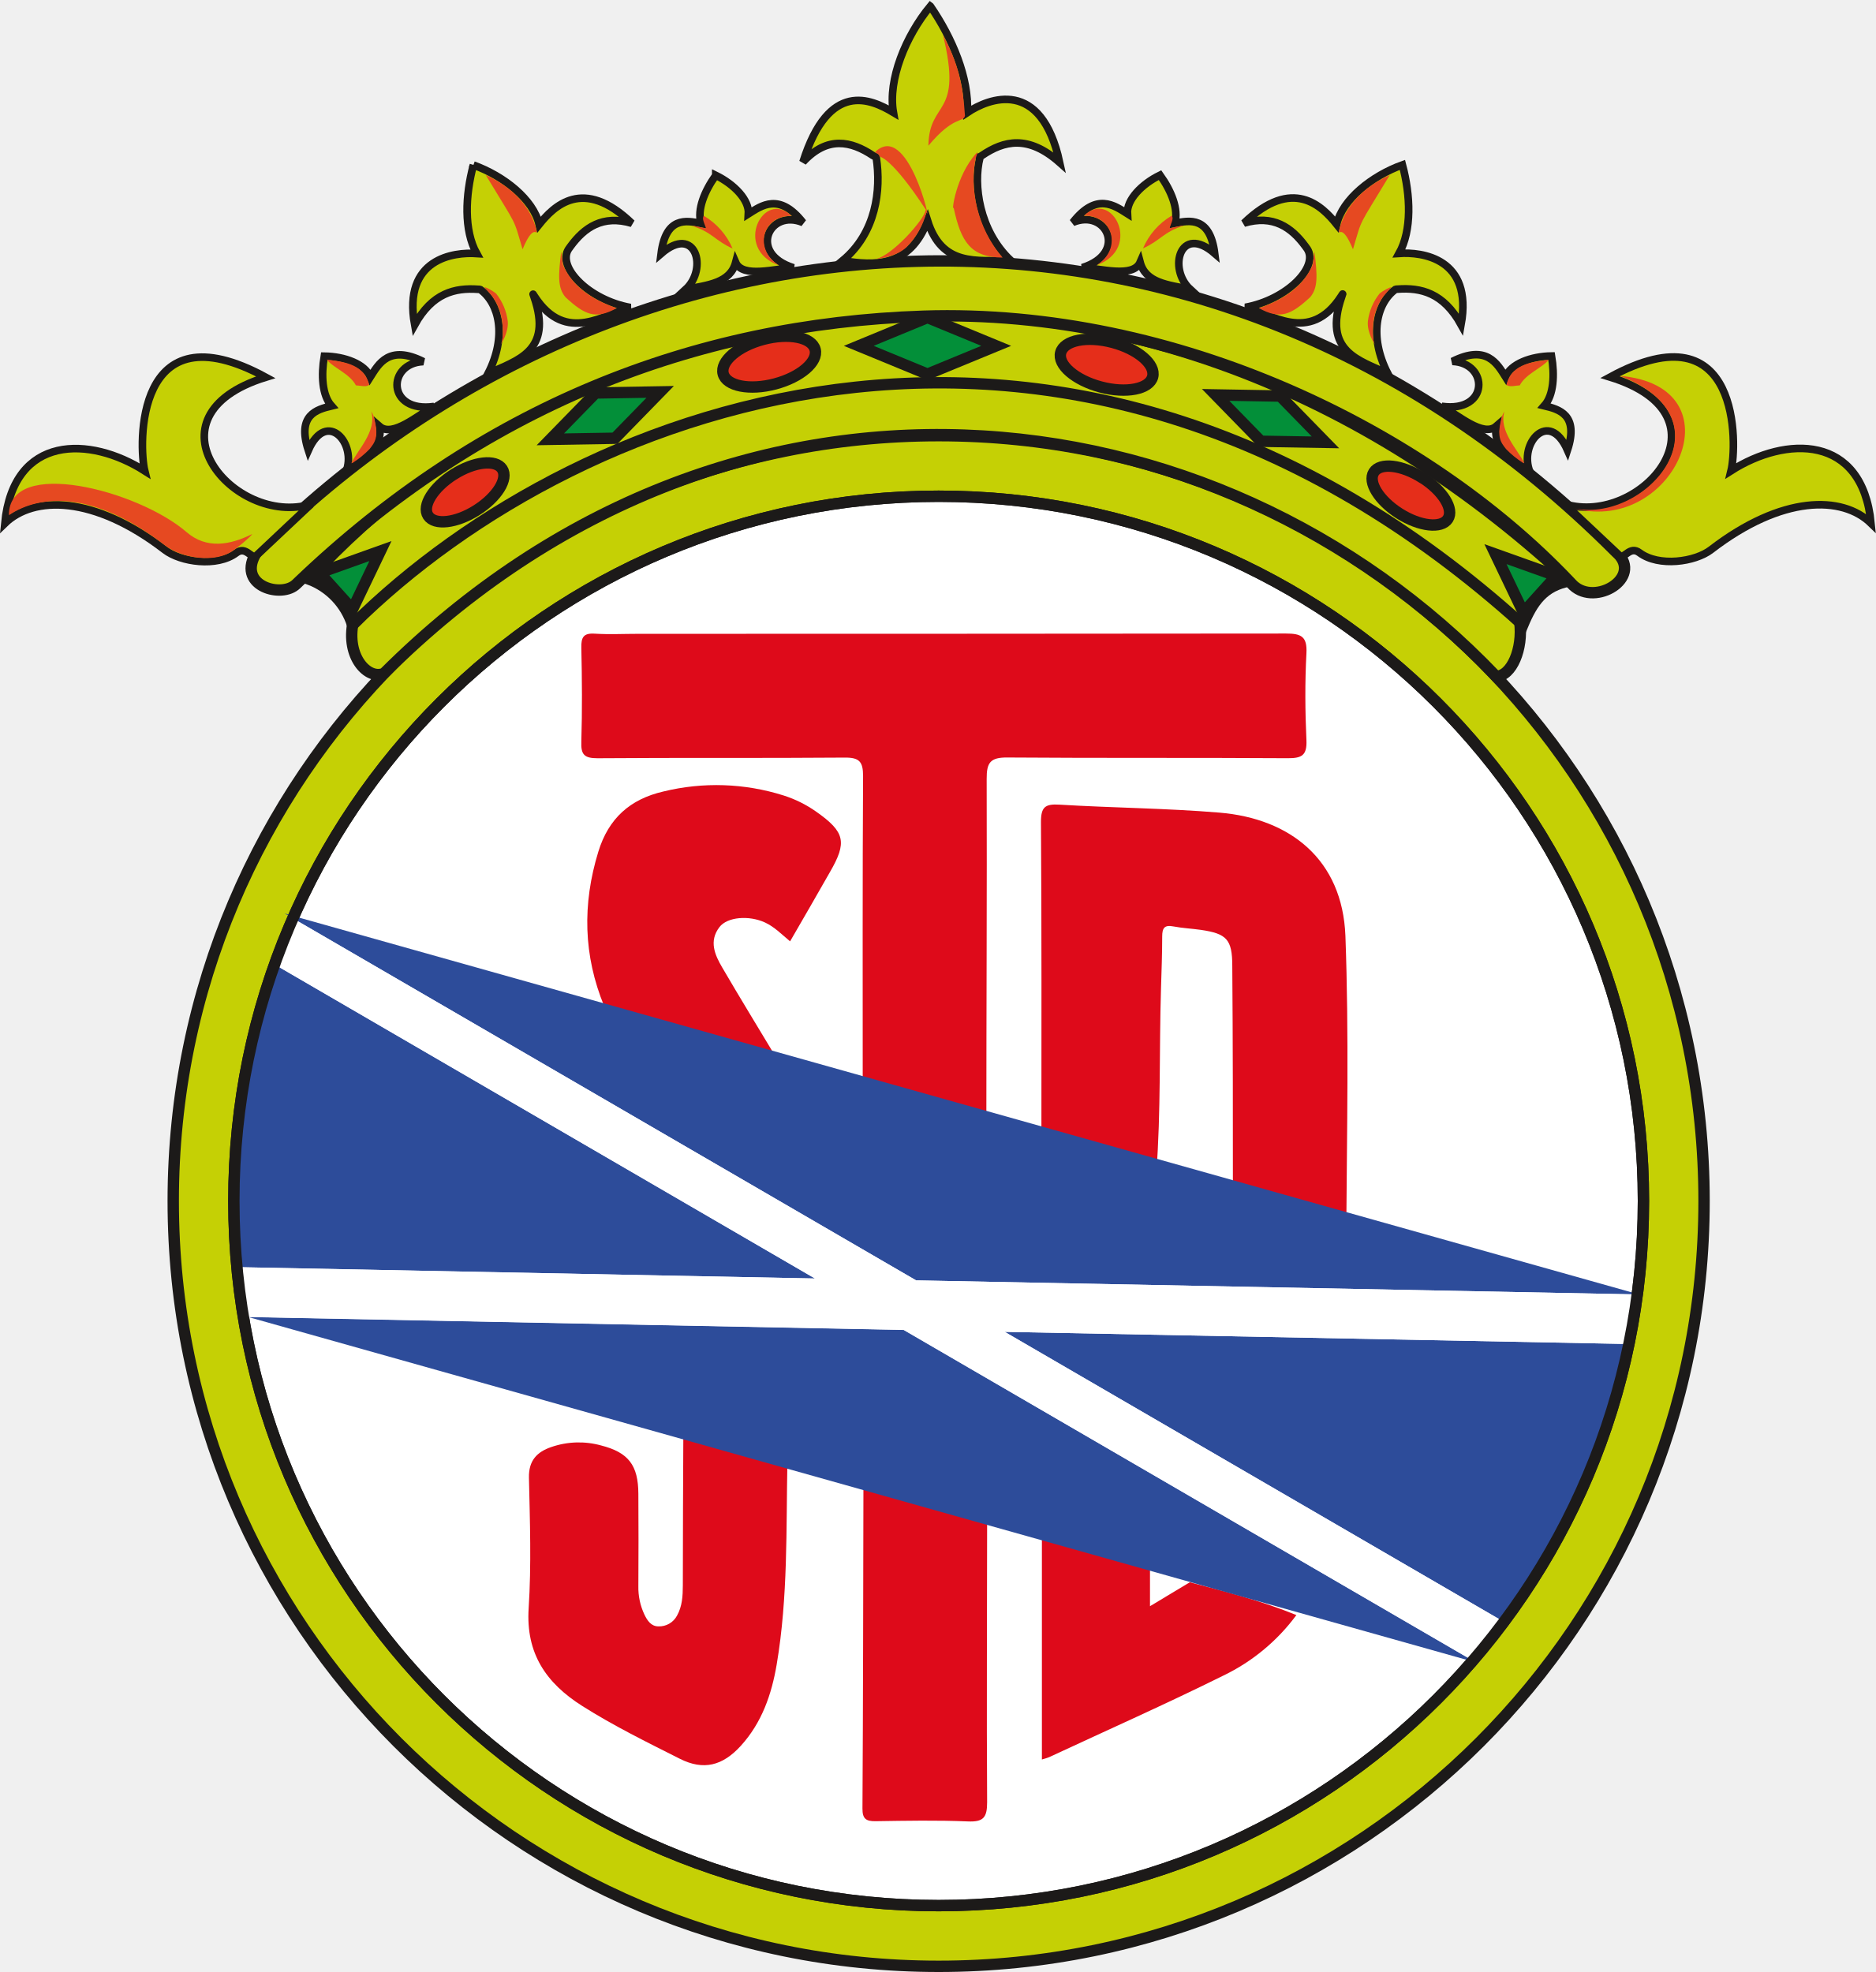
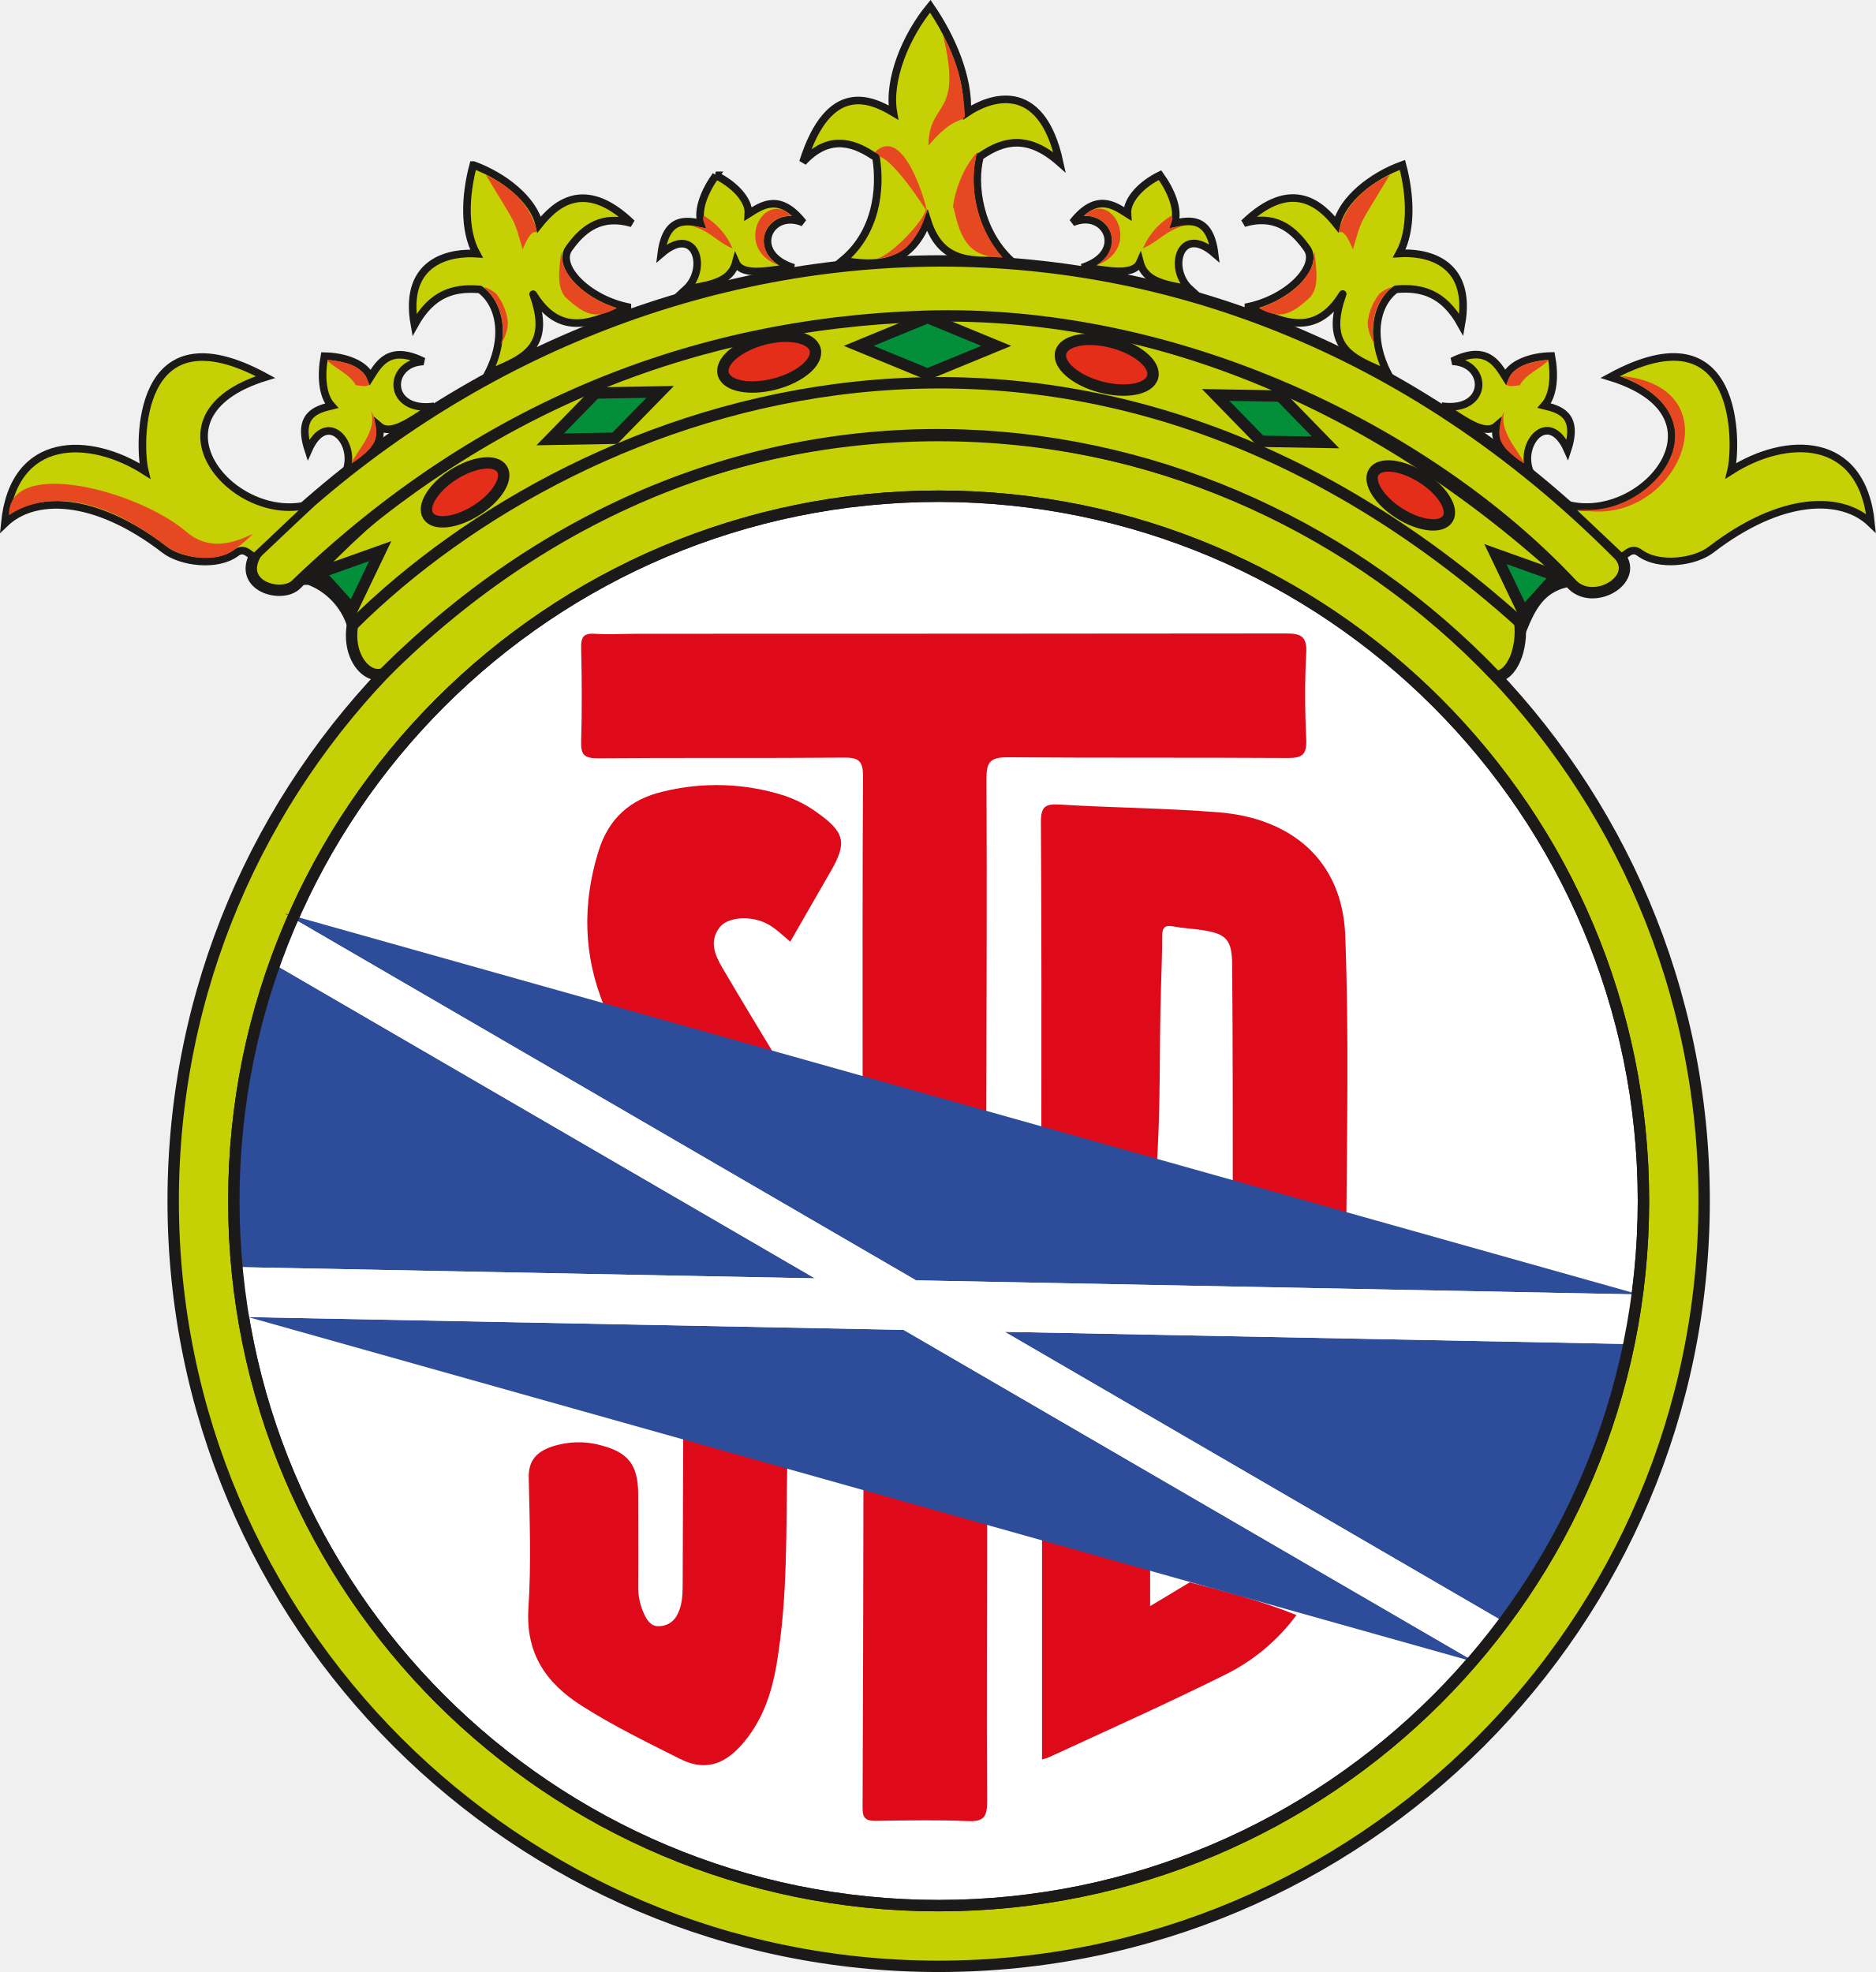
- <svg xmlns="http://www.w3.org/2000/svg" id="Capa_1" data-name="Capa 1" viewBox="0 0 580.82 610.68">
+ <svg xmlns="http://www.w3.org/2000/svg" id="Capa_1" data-name="Capa 1" viewBox="0 0 479.39 504.04">
  <defs>
-     <style>.cls-1,.cls-7{fill:#c5d005;}.cls-1,.cls-10,.cls-2,.cls-6,.cls-7,.cls-9{stroke:#1c1a19;}.cls-1,.cls-10,.cls-2,.cls-6,.cls-9{stroke-width:3.52px;}.cls-1,.cls-10,.cls-2,.cls-6,.cls-7,.cls-8,.cls-9{fill-rule:evenodd;}.cls-2,.cls-5{fill:#fff;}.cls-3{fill:#de0a1a;}.cls-4{fill:#2d4c9a;}.cls-6{fill:none;}.cls-7{stroke-width:2.35px;}.cls-8{fill:#e64921;}.cls-9{fill:#038f39;}.cls-10{fill:#e52e1a;}</style>
+     <style>.cls-1,.cls-7{fill:#c5d005;}.cls-1,.cls-10,.cls-2,.cls-6,.cls-7,.cls-9{stroke:#1c1a19;}.cls-1,.cls-10,.cls-2,.cls-6,.cls-9{stroke-width:2.91px;}.cls-1,.cls-10,.cls-2,.cls-6,.cls-7,.cls-8,.cls-9{fill-rule:evenodd;}.cls-2,.cls-5{fill:#fff;}.cls-3{fill:#de0a1a;}.cls-4{fill:#2d4c9a;}.cls-6{fill:none;}.cls-7{stroke-width:1.94px;}.cls-8{fill:#e64921;}.cls-9{fill:#038f39;}.cls-10{fill:#e52e1a;}</style>
  </defs>
-   <path id="path2" class="cls-1" d="M298.23,250c130.9,0,237,106.12,237,237s-106.12,237-237,237-237-106.12-237-237,106.12-237,237-237Z" transform="translate(-7.59 -115.08)" />
-   <path id="path4" class="cls-2" d="M298.23,268.75c120.53,0,218.23,97.7,218.23,218.23h0c0,120.52-97.7,218.23-218.23,218.23S80,607.5,80,487,177.7,268.75,298.23,268.75Z" transform="translate(-7.59 -115.08)" />
-   <path class="cls-3" d="M313,462.53c-12.9-3.42-25.7-7.19-38.28-11.68,0-31.81-.08-63.63.11-95.45,0-4.46-1.16-5.75-5.67-5.71-25.52.21-51,0-76.57.2-4.09,0-5.16-1.14-5-5.13.29-9.7.22-19.42,0-29.12-.06-3.19.66-4.55,4.12-4.33,4.48.28,9,.05,13.48.05q100.29,0,200.59-.09c4.7,0,6.6.9,6.33,6.1-.48,9-.41,18,0,26.95.2,4.66-1.43,5.58-5.76,5.56-28.94-.19-57.88,0-86.81-.22-5.32-.05-6.47,1.56-6.44,6.64C313.21,391.71,313,427.12,313,462.53Z" transform="translate(-7.59 -115.08)" />
-   <path class="cls-3" d="M424.45,496c-12.07-2.17-23.49-6.54-35.11-10.23,0-23.85,0-47.71-.19-71.56,0-8.26-1.76-10-9.72-11.17-2.84-.41-5.72-.53-8.53-1.07s-3.44.56-3.45,3.09c0,5.37-.21,10.75-.37,16.13-.59,19,0,38-1.45,57-12.19-2.35-23.85-6.5-35.58-10.4,0-32.72.09-65.44-.14-98.16,0-4.68,1.31-5.63,5.73-5.37,16.51,1,33.07,1.1,49.54,2.47,21.91,1.83,38.07,14.53,39,38.17C425.3,435.24,424.64,465.63,424.45,496Z" transform="translate(-7.59 -115.08)" />
-   <path class="cls-3" d="M219.18,558.05a277.66,277.66,0,0,1,32.22,9.56c-.41,21,.21,42-3.31,62.87-1.57,9.3-4.6,18.08-11.13,25.25-5.61,6.16-11.52,7.7-18.86,4-10.24-5.16-20.55-10.22-30.27-16.38-11.1-7.05-17.46-16.2-16.55-30.24.87-13.42.39-26.94.09-40.41-.12-5.33,2.5-8,6.92-9.51a26,26,0,0,1,15.38-.5c8.52,2.17,11.54,6.12,11.58,15,.05,9.52.07,19,0,28.56a19.66,19.66,0,0,0,1.89,8.86c.89,1.83,2.05,3.6,4.29,3.62a6.27,6.27,0,0,0,5.78-3.31c1.64-2.92,1.8-6.13,1.81-9.4Q219.05,582,219.18,558.05Z" transform="translate(-7.59 -115.08)" />
-   <path class="cls-3" d="M247.84,442.45C234.69,440,222.26,435,209.42,431.4c-5-1.38-9.83-3.13-14.74-4.71-6.48-15.72-6.81-31.62-1.83-47.85,3.16-10.3,9.8-16.27,20.17-18.66a68.94,68.94,0,0,1,37.2,1.24,36.71,36.71,0,0,1,10.07,5c9,6.32,9.64,9.47,4.25,18.77-4,7-8,14-12.31,21.4-2.69-2.23-4.9-4.53-7.8-5.85-4.91-2.25-11.64-1.76-14.08,1.45-3.31,4.33-1.43,8.59.89,12.54C236.68,424.05,242.3,433.23,247.84,442.45Z" transform="translate(-7.59 -115.08)" />
-   <path class="cls-3" d="M274.94,575c9,1.25,17.36,5,26.11,7.2,4.12,1,8.13,2.49,12.19,3.76,0,29.08-.19,58.16,0,87.24,0,4.77-1.18,6.14-6,5.93-9.5-.4-19-.21-28.54-.07-2.95.05-4.08-.75-4.06-3.9C274.84,641.73,274.87,608.34,274.94,575Z" transform="translate(-7.59 -115.08)" />
-   <path class="cls-3" d="M376,605.07c11.17,2.89,22.32,5.79,33,10.16a61,61,0,0,1-22.54,18.7c-17.8,8.83-36,16.91-54,25.29a22.63,22.63,0,0,1-2.26.73V592c10.08.92,19.28,5.07,28.88,7.74,1.55.44,3.06,1,4.59,1.51v11.23Z" transform="translate(-7.59 -115.08)" />
-   <path class="cls-4" d="M98.81,398.82l-3.1-.87,2.78,1.61Z" transform="translate(-7.59 -115.08)" />
-   <path class="cls-4" d="M515.16,516l-.34-.1s0,.06,0,.09Z" transform="translate(-7.59 -115.08)" />
-   <path class="cls-4" d="M463.65,629.63l1,.27-.79-.46A1.46,1.46,0,0,0,463.65,629.63Z" transform="translate(-7.59 -115.08)" />
-   <path class="cls-4" d="M291.25,511.58l223.55,4.36s0-.06,0-.09l-416-117-.32.74Z" transform="translate(-7.59 -115.08)" />
-   <path class="cls-4" d="M92.82,413.86A217.79,217.79,0,0,0,80.26,487q0,10.36,1,20.5L259.93,511Z" transform="translate(-7.59 -115.08)" />
-   <path class="cls-4" d="M287.36,526.9l-203-4L463.65,629.63a1.46,1.46,0,0,1,.16-.19Z" transform="translate(-7.59 -115.08)" />
-   <path class="cls-4" d="M473.44,617.45a217.1,217.1,0,0,0,38.77-86.16l-193.53-3.77Z" transform="translate(-7.59 -115.08)" />
-   <path class="cls-5" d="M291.25,511.58l-192.76-112q-3.08,7-5.67,14.3L259.93,511Z" transform="translate(-7.59 -115.08)" />
-   <path class="cls-5" d="M287.36,526.9,463.81,629.44q5-5.84,9.63-12L318.68,527.52Z" transform="translate(-7.59 -115.08)" />
-   <path class="cls-5" d="M83.16,522.59l.06.33,1.19,0Z" transform="translate(-7.59 -115.08)" />
-   <path class="cls-5" d="M81.22,507.48q.72,7.63,1.94,15.11l1.25.35,203,4L259.93,511Z" transform="translate(-7.59 -115.08)" />
-   <path class="cls-5" d="M291.25,511.58l27.43,15.94,193.53,3.77q1.57-7.57,2.59-15.35Z" transform="translate(-7.59 -115.08)" />
-   <polygon class="cls-5" points="283.66 396.5 252.34 395.89 279.77 411.83 311.09 412.44 283.66 396.5" />
-   <path id="path4-2" data-name="path4" class="cls-6" d="M298.23,268.75c120.53,0,218.23,97.7,218.23,218.23h0c0,120.52-97.7,218.23-218.23,218.23S80,607.5,80,487,177.7,268.75,298.23,268.75Z" transform="translate(-7.59 -115.08)" />
-   <path id="path6" class="cls-1" d="M478.17,307.72c-1-1-.52-.5-1.54-1.47l-.75-.71c-103.08-97.22-253.17-97.12-357.49.72l-1.17,1.1-.26.25c-2.32,10.83,4.56,18.13,9.53,16,107.07-106.77,257.23-90.3,344.36.93C475.67,324.42,479.21,316.06,478.17,307.72Z" transform="translate(-7.59 -115.08)" />
-   <path id="path8" class="cls-1" d="M103.31,294.42c81.58-89.76,251.28-128.54,390.36.53-8.25,1.5-11.61,6.58-14.57,13.65-139.08-125.55-291-70.72-362.33,0a22.37,22.37,0,0,0-13.46-14.18Z" transform="translate(-7.59 -115.08)" />
-   <path id="path10" class="cls-1" d="M87.11,286.06a4.57,4.57,0,0,1,.66-.66c111.08-110.89,292-127.77,420.22.64a15.06,15.06,0,0,1,1.13,1.13c6.22,7.6-8.51,16-15,8.58-.26-.3-.55-.58-.82-.86C449.13,248.5,371.85,210.44,293.5,213c-71.22,2.35-137,28.31-193.54,82.36-.32.3-.62.64-1,.93-4.89,4-18.33-.12-11.88-10.26Z" transform="translate(-7.59 -115.08)" />
-   <path id="path12" class="cls-7" d="M543.59,260.86c16.91-10.8,40.64-11.42,43.34,16.27-8.9-8.64-27.53-8.77-49.55,8.19-4.92,3.79-16.15,5.4-22.13.93-3-2.28-4.66,2-6.13.92l-17-16c23.74,7.14,53-27.26,14-39.32C546.87,209.66,545.44,253.39,543.59,260.86Z" transform="translate(-7.59 -115.08)" />
-   <path id="path14" class="cls-8" d="M495.36,272.59c22.42,4.23,49-27.56,13.81-41.12C546.53,234.69,526.09,280.5,495.36,272.59Z" transform="translate(-7.59 -115.08)" />
-   <path id="path16" class="cls-7" d="M52.41,260.91C35.5,250.12,11.77,249.49,9.07,277.18c8.9-8.63,27.53-8.77,49.55,8.19,4.92,3.79,16.15,5.4,22.13.93,3-2.28,4.66,2,6.13.92l17-16c-23.74,7.14-53-27.25-14-39.32C49.13,209.71,50.56,253.44,52.41,260.91Z" transform="translate(-7.59 -115.08)" />
-   <path id="path18" class="cls-8" d="M10.35,274.62C20.14,268.1,36.69,267,58.71,284c4.92,3.79,15.41,5.84,21.38,1.37.82-.61,1.61-1.23,2.36-1.85,1.9-1.57,3.59-3.21,3.11-3-6.72,3.32-14,4.72-20.24-.69C50.25,266.86,10.22,256.53,10.35,274.62Z" transform="translate(-7.59 -115.08)" />
-   <path id="path20" class="cls-7" d="M295.65,117c-7.63,9.21-13.19,22.81-11.43,32.9-6.89-4.12-19.94-10.14-28,15.36,7.56-8.18,14.91-6.52,21.69-2,.32.22.9.28,1,.67,1.56,10-.06,23.28-10.44,31.88,9.85,1.56,20.79,2.19,26.32-12.39,4.47,14.16,14.92,12.32,25.76,12.32-9.83-9.25-11.64-23.54-9.56-31.74.25-1-1.18.47.65-.77,6.77-4.58,14.27-6.49,24.07,2.19-5.72-26.38-22-19.91-28.6-15.49.59-10.67-4.68-23.11-11.42-32.9Z" transform="translate(-7.59 -115.08)" />
-   <path id="path22" class="cls-8" d="M302.87,179.36c2.26,10.7,5.34,15.4,15.17,15.49-8.15-9.43-10.2-21.78-8.39-30.51.21-1,1.06-2.7.28-1.84-6.49,7.12-7.78,18.75-7.06,16.86Z" transform="translate(-7.59 -115.08)" />
-   <path id="path24" class="cls-8" d="M278.6,162.15c-.28.27,1.44.5,1.28,1.42,0,0,3.61,0,14.37,16.42,0,0,0,.1,0,.15a.1.1,0,0,0-.06.08c-.49,2.94-10.34,14-15.38,15.06,0,0,6-.41,9.49-3.66a24,24,0,0,0,6.17-10.86c1.78,4.88-5.79-28.36-15.91-18.61Z" transform="translate(-7.59 -115.08)" />
-   <path id="path26" class="cls-8" d="M299.56,125.89c6.32,25.66-4.3,19.92-4.5,34.31,7.81-9.4,10.82-7.08,11.32-9.27C305.72,141.11,304.28,134.76,299.56,125.89Z" transform="translate(-7.59 -115.08)" />
-   <path id="path28" class="cls-7" d="M441.83,166.14c-9.45,3.4-18.58,10.68-20.36,18.4-4.5-5.59-13.6-14.94-28.71-.36,9.06-2.71,14.74,1.34,19,7.15.21.28.42.55.61.84,3.62,5.58-6.32,15.74-19.19,18.08,7.59,1.73,19.88,11.71,29.68-3.41.72-1.12.52-.87.16.18-5.84,16.91,5.28,19.55,14.29,23.75-6-11.66-3.44-21.86,2.36-26.07a1.36,1.36,0,0,1,.65-.08c7.22-.52,14.19,1.11,19.68,11,3.72-20.63-12.17-22.55-19.2-22.07C444.79,186.37,444.36,175.62,441.83,166.14Z" transform="translate(-7.59 -115.08)" />
-   <path id="path30" class="cls-7" d="M154.17,166.19c9.45,3.4,18.58,10.68,20.36,18.4,4.5-5.59,13.6-14.93,28.71-.36-9.06-2.71-14.74,1.34-19,7.15-.21.28-.42.56-.61.85C180,197.8,189.93,208,202.8,210.31c-7.59,1.72-19.88,11.7-29.68-3.42-.72-1.11-.52-.87-.16.18,5.84,16.91-5.28,19.55-14.29,23.75,6-11.66,3.44-21.85-2.36-26.07a1.36,1.36,0,0,0-.65-.08c-7.22-.52-14.19,1.11-19.68,11-3.72-20.63,12.17-22.56,19.2-22.08-4-7.2-3.54-18-1-27.43Z" transform="translate(-7.59 -115.08)" />
-   <path id="path32" class="cls-7" d="M366.78,169.31c-5.67,2.78-10.38,7.61-10.1,11.95-4.07-2.57-9.59-6.66-16.91,2.7,10.39-4.43,17.17,9.54,2.93,14,5.5.18,15.76,3.32,17.92-1.66,1.68,6.36,8.54,7,15.49,8.36-7-6.42-3.1-20.35,7.6-11.1-1.46-11.5-7.76-10.28-12.37-9.33C372.62,179.94,370.28,174.18,366.78,169.31Z" transform="translate(-7.59 -115.08)" />
-   <path id="path34" class="cls-8" d="M343.25,181.87c9.11-.12,11.82,10.36,3.92,15.33C361.5,192,351.87,173.43,343.25,181.87Z" transform="translate(-7.59 -115.08)" />
-   <path id="path36" class="cls-8" d="M361.5,192c5.43-2.44,6.32-5.06,12.49-7,0,0,0-.08,0-.08-3.37.56-3.7.75-4.25.83.16-.86,1.24-2.66.83-3.6-.07-.15-.07-.34-.16-.29A21.54,21.54,0,0,0,361.5,192Z" transform="translate(-7.59 -115.08)" />
-   <path id="path38" class="cls-7" d="M229.22,169.37c5.67,2.77,10.38,7.6,10.1,11.95,4.07-2.58,9.59-6.67,16.91,2.69-10.39-4.43-17.17,9.55-2.93,14-5.5.18-15.76,3.32-17.92-1.66-1.68,6.36-8.54,7-15.49,8.36,7-6.42,3.1-20.34-7.6-11.09,1.46-11.51,7.76-10.29,12.37-9.34-1.28-4.28,1.06-10,4.56-14.9Z" transform="translate(-7.59 -115.08)" />
-   <path id="path40" class="cls-7" d="M488,225.32c-6.3.08-12.63,2.43-14.24,6.48-2.58-4.07-5.82-10.13-16.44-4.8,11.3.44,11.44,16-3.33,13.9,4.9,2.52,12.83,9.74,16.91,6.17-1.2,6.47,4.74,9.94,10.43,14.18-3.62-8.81,5.9-19.72,11.61-6.78,3.6-11-2.62-12.62-7.19-13.73C488.7,237.42,489,231.22,488,225.32Z" transform="translate(-7.59 -115.08)" />
-   <path id="path42" class="cls-7" d="M108,225.37c6.3.08,12.63,2.43,14.24,6.48,2.58-4.07,5.82-10.13,16.43-4.79-11.29.44-11.43,16,3.34,13.89-4.9,2.52-12.83,9.75-16.91,6.17,1.2,6.47-4.74,9.94-10.43,14.18,3.62-8.81-5.9-19.71-11.61-6.78-3.6-11,2.62-12.62,7.19-13.73C107.3,237.47,107,231.27,108,225.37Z" transform="translate(-7.59 -115.08)" />
-   <path id="path44" class="cls-9" d="M294.77,213.41l21.28,8.77-21.28,8.76-21.27-8.76Z" transform="translate(-7.59 -115.08)" />
-   <path id="path46" class="cls-9" d="M404,237.73l14,14.34-20-.34-14-14.35Z" transform="translate(-7.59 -115.08)" />
-   <path id="path48" class="cls-9" d="M192,236.78l-14,14.35,20-.34,14-14.35Z" transform="translate(-7.59 -115.08)" />
-   <path id="path50" class="cls-9" d="M489.5,293.41l-10.22,11.33-8.64-18.06Z" transform="translate(-7.59 -115.08)" />
-   <path id="path52" class="cls-9" d="M106.52,292.47l10.21,11.33,8.65-18.07Z" transform="translate(-7.59 -115.08)" />
-   <path id="path54" class="cls-10" d="M352.09,221.11c-7.86-2.08-15-.68-16.06,3.13s4.54,8.6,12.4,10.68,15.05.68,16.06-3.14-4.54-8.59-12.4-10.67Z" transform="translate(-7.59 -115.08)" />
-   <path id="path56" class="cls-10" d="M243.92,220.17c7.86-2.09,15.05-.68,16.06,3.13s-4.54,8.59-12.4,10.67-15.05.68-16.06-3.13,4.54-8.59,12.4-10.67Z" transform="translate(-7.59 -115.08)" />
-   <path id="path58" class="cls-10" d="M447.93,263c-6.32-4-13-4.76-14.95-1.69s1.61,8.79,7.92,12.79,13,4.75,15,1.69-1.6-8.79-7.92-12.79Z" transform="translate(-7.59 -115.08)" />
-   <path id="path60" class="cls-10" d="M148.08,262c6.32-4,13-4.76,15-1.7s-1.61,8.79-7.93,12.79-13,4.76-15,1.7,1.61-8.79,7.92-12.79Z" transform="translate(-7.59 -115.08)" />
-   <path id="path62" class="cls-8" d="M473.41,242.48a8.19,8.19,0,0,0-.76,1.55c-1.76,6.38-.39,8,1.3,10.15a28.8,28.8,0,0,0,5.12,4.17c.2.1.53.23.49.15-1.76-3.87-8-9.9-6.15-16Z" transform="translate(-7.59 -115.08)" />
-   <path id="path64" class="cls-8" d="M122.54,242.48a7.63,7.63,0,0,1,.76,1.55c1.76,6.38.39,8-1.3,10.15a28.8,28.8,0,0,1-5.12,4.17c-.2.1-.53.23-.49.15C118.15,254.63,124.38,248.6,122.54,242.48Z" transform="translate(-7.59 -115.08)" />
-   <path id="path66" class="cls-8" d="M487.16,226.42c-1.84,2.52-7.1,4.33-9,8-.88,0-3,.57-3.85,0-.14-.1-.28-.09-.25-.22,1.67-7,9.35-7.08,13.08-7.73Z" transform="translate(-7.59 -115.08)" />
-   <path id="path68" class="cls-8" d="M108.79,226.42c1.84,2.52,7.1,4.33,9,8,.88,0,3,.57,3.85,0,.14-.1.28-.09.25-.22C120.2,227.18,112.52,227.07,108.79,226.42Z" transform="translate(-7.59 -115.08)" />
-   <path id="path70" class="cls-8" d="M413.25,207.13c-5.93,5.47-9.3,7-15.83,3.38,8.36-2.89,13.9-7.22,16.54-13.24.3-.68.56-4.85.67-4C415.48,200.33,415.73,204.22,413.25,207.13Z" transform="translate(-7.59 -115.08)" />
-   <path id="path72" class="cls-8" d="M182.7,207.13c5.93,5.47,9.3,7,15.83,3.38-8.36-2.89-13.9-7.22-16.54-13.24-.29-.68-.56-4.85-.66-4C180.47,200.33,180.22,204.22,182.7,207.13Z" transform="translate(-7.59 -115.08)" />
-   <path id="path74" class="cls-8" d="M438.36,204.06l-2.29,2.61a17.23,17.23,0,0,0-3.29,8.65c-.23,2.6-.15,5.06.49,6.41,0,0-2.48-3.72-2.13-7.2a17.13,17.13,0,0,1,3.57-8.49C435.75,205.1,438.21,203.85,438.36,204.06Z" transform="translate(-7.59 -115.08)" />
-   <path id="path76" class="cls-8" d="M157.59,204.06l2.29,2.61a17.23,17.23,0,0,1,3.29,8.65c.23,2.6.15,5.06-.49,6.41,0,0,2.48-3.72,2.13-7.2a17.13,17.13,0,0,0-3.57-8.49C160.2,205.1,157.75,203.85,157.59,204.06Z" transform="translate(-7.59 -115.08)" />
-   <path id="path78" class="cls-8" d="M437.92,169.28c-10.07,16.69-8.38,12.84-11.4,23-3.44-8.33-4.48-4-4.35-5.65C423.81,179.28,429.5,173.1,437.92,169.28Z" transform="translate(-7.59 -115.08)" />
-   <path id="path80" class="cls-8" d="M158,169.28c10.08,16.69,8.39,12.84,11.4,23,3.44-8.33,4.48-4,4.35-5.65C172.14,179.28,166.45,173.1,158,169.28Z" transform="translate(-7.59 -115.08)" />
-   <path id="path82" class="cls-8" d="M252.68,181.94c-9.11-.12-11.82,10.36-3.92,15.33C234.43,192.05,244.06,173.5,252.68,181.94Z" transform="translate(-7.59 -115.08)" />
-   <path id="path84" class="cls-8" d="M234.43,192.05c-5.43-2.44-6.32-5.06-12.49-7,0,0,0-.08,0-.07,3.37.55,3.7.74,4.25.82-.16-.86-1.24-2.66-.83-3.6.07-.15.07-.34.16-.29a21.63,21.63,0,0,1,8.9,10.12Z" transform="translate(-7.59 -115.08)" />
+   <path id="path2" class="cls-1" d="M250.28,108.8c108,0,195.63,87.58,195.63,195.63S358.32,500.06,250.28,500.06,54.65,412.47,54.65,304.43,142.23,108.8,250.28,108.8Z" transform="translate(-10.39 2.53)" />
+   <path id="path4" class="cls-2" d="M250.28,124.3c99.47,0,180.12,80.65,180.12,180.13h0A180.13,180.13,0,0,1,250.28,484.55c-99.48,0-180.13-80.65-180.13-180.12A180.13,180.13,0,0,1,250.28,124.3Z" transform="translate(-10.39 2.53)" />
+   <path class="cls-3" d="M262.45,284.25c-10.65-2.83-21.21-5.94-31.6-9.64,0-26.26-.06-52.52.1-78.78,0-3.69-1-4.75-4.68-4.72-21.07.18-42.13,0-63.2.17-3.37,0-4.26-.94-4.16-4.24.24-8,.19-16,0-24-.05-2.64.54-3.76,3.41-3.58,3.69.24,7.41,0,11.12,0q82.79,0,165.56-.08c3.88,0,5.45.74,5.22,5-.4,7.4-.33,14.84,0,22.24.16,3.85-1.18,4.61-4.76,4.59-23.88-.15-47.77,0-71.65-.18-4.39,0-5.33,1.29-5.31,5.48C262.64,225.8,262.5,255,262.45,284.25Z" transform="translate(-10.39 2.53)" />
+   <path class="cls-3" d="M354.45,311.87c-10-1.79-19.38-5.39-29-8.44,0-19.69,0-39.38-.16-59.07,0-6.81-1.45-8.26-8-9.21-2.34-.34-4.73-.44-7.05-.89s-2.84.46-2.84,2.55c0,4.44-.17,8.88-.31,13.32-.48,15.67,0,31.37-1.2,47-10-2-19.68-5.37-29.36-8.59,0-27,.07-54-.12-81,0-3.86,1.09-4.65,4.74-4.43,13.62.83,27.29.91,40.88,2,18.09,1.51,31.42,12,32.16,31.5C355.15,261.72,354.61,286.8,354.45,311.87Z" transform="translate(-10.39 2.53)" />
+   <path class="cls-3" d="M185,363.08a232.56,232.56,0,0,1,26.6,7.89c-.35,17.33.17,34.72-2.74,51.9-1.3,7.68-3.79,14.92-9.18,20.84-4.63,5.08-9.51,6.35-15.57,3.3-8.45-4.25-17-8.42-25-13.51-9.17-5.82-14.42-13.38-13.67-25,.72-11.08.32-22.24.08-33.35-.1-4.4,2.06-6.56,5.72-7.86a21.54,21.54,0,0,1,12.69-.41c7,1.79,9.52,5.05,9.56,12.36,0,7.86.06,15.72,0,23.57a16.1,16.1,0,0,0,1.57,7.31c.73,1.52,1.69,3,3.53,3a5.18,5.18,0,0,0,4.78-2.73c1.35-2.41,1.48-5.06,1.49-7.76Q184.93,382.88,185,363.08Z" transform="translate(-10.39 2.53)" />
+   <path class="cls-3" d="M208.69,267.67c-10.86-2.05-21.12-6.17-31.72-9.12-4.09-1.14-8.11-2.58-12.16-3.88-5.35-13-5.62-26.1-1.51-39.5,2.61-8.5,8.09-13.42,16.65-15.4a57,57,0,0,1,30.7,1A30.83,30.83,0,0,1,219,205c7.39,5.22,8,7.82,3.51,15.5-3.33,5.75-6.63,11.52-10.16,17.66-2.22-1.85-4.05-3.74-6.44-4.83-4.05-1.86-9.6-1.45-11.62,1.19-2.73,3.58-1.18,7.1.74,10.36C199.48,252.49,204.11,260.06,208.69,267.67Z" transform="translate(-10.39 2.53)" />
+   <path class="cls-3" d="M231.06,377c7.44,1,14.32,4.1,21.54,5.94,3.4.87,6.71,2.06,10.07,3.11,0,24-.16,48,0,72,0,3.93-1,5.06-4.92,4.89-7.84-.33-15.71-.18-23.56-.06-2.43,0-3.37-.62-3.35-3.22Q231,418.37,231.06,377Z" transform="translate(-10.39 2.53)" />
+   <path class="cls-3" d="M314.46,401.9c9.21,2.38,18.42,4.78,27.26,8.38a50.26,50.26,0,0,1-18.61,15.43c-14.68,7.29-29.68,14-44.55,20.87a15.63,15.63,0,0,1-1.86.61V391.12c8.31.75,15.91,4.18,23.84,6.39,1.27.35,2.52.82,3.78,1.24V408Z" transform="translate(-10.39 2.53)" />
+   <path class="cls-4" d="M85.68,231.66l-2.56-.72,2.29,1.34Z" transform="translate(-10.39 2.53)" />
+   <path class="cls-4" d="M429.32,328.33l-.28-.07v.07Z" transform="translate(-10.39 2.53)" />
+   <path class="cls-4" d="M386.81,422.16l.78.23-.65-.39Z" transform="translate(-10.39 2.53)" />
+   <path class="cls-4" d="M244.51,324.73,429,328.33v-.07L85.68,231.66l-.27.62Z" transform="translate(-10.39 2.53)" />
+   <path class="cls-4" d="M80.74,244.08a179.73,179.73,0,0,0-10.37,60.35c0,5.7.28,11.34.8,16.91l147.5,2.88Z" transform="translate(-10.39 2.53)" />
+   <path class="cls-4" d="M241.31,337.38,73.8,334.11l313,88.05.13-.16Z" transform="translate(-10.39 2.53)" />
+   <path class="cls-4" d="M394.89,412.11a179.26,179.26,0,0,0,32-71.11l-159.74-3.12Z" transform="translate(-10.39 2.53)" />
+   <path class="cls-5" d="M244.51,324.73,85.41,232.28q-2.53,5.79-4.67,11.8l137.93,80.14Z" transform="translate(-10.39 2.53)" />
+   <path class="cls-5" d="M241.31,337.38,386.94,422c2.76-3.2,5.42-6.5,7.95-9.89L267.15,337.88Z" transform="translate(-10.39 2.53)" />
+   <path class="cls-5" d="M72.77,333.82c0,.09,0,.18,0,.27l1,0Z" transform="translate(-10.39 2.53)" />
+   <path class="cls-5" d="M71.17,321.34q.58,6.32,1.6,12.48l1,.29,167.51,3.27-22.64-13.16Z" transform="translate(-10.39 2.53)" />
+   <path class="cls-5" d="M244.51,324.73l22.64,13.15L426.89,341q1.29-6.25,2.14-12.67Z" transform="translate(-10.39 2.53)" />
+   <polygon class="cls-5" points="234.12 327.26 208.27 326.75 230.91 339.91 256.76 340.41 234.12 327.26" />
+   <path id="path4-2" data-name="path4" class="cls-6" d="M250.28,124.3c99.47,0,180.12,80.65,180.12,180.13h0A180.13,180.13,0,0,1,250.28,484.55c-99.48,0-180.13-80.65-180.13-180.12A180.13,180.13,0,0,1,250.28,124.3Z" transform="translate(-10.39 2.53)" />
+   <path id="path6" class="cls-1" d="M398.79,156.47c-.84-.82-.42-.41-1.27-1.21l-.62-.59c-85.08-80.24-208.95-80.16-295.06.6l-1,.91-.21.2c-1.92,8.94,3.76,15,7.87,13.22,88.37-88.13,212.31-74.53,284.22.76C396.73,170.26,399.65,163.35,398.79,156.47Z" transform="translate(-10.39 2.53)" />
+   <path id="path8" class="cls-1" d="M89.4,145.5c67.33-74.09,207.39-106.1,322.18.43-6.8,1.24-9.57,5.43-12,11.27-114.79-103.63-240.18-58.37-299.06,0a18.41,18.41,0,0,0-11.1-11.7Z" transform="translate(-10.39 2.53)" />
+   <path id="path10" class="cls-1" d="M76,138.59a4,4,0,0,1,.55-.54c91.68-91.52,241-105.46,346.84.53.31.31.65.59.93.93,5.13,6.27-7,13.2-12.41,7.08-.21-.24-.45-.47-.67-.71C374.82,107.59,311,76.18,246.37,78.32c-58.78,1.93-113.12,23.36-159.74,68-.27.26-.51.54-.8.77-4,3.31-15.13-.09-9.81-8.47Z" transform="translate(-10.39 2.53)" />
+   <path id="path12" class="cls-7" d="M452.79,117.79c13.95-8.9,33.54-9.42,35.77,13.43-7.35-7.12-22.72-7.23-40.9,6.76-4.06,3.13-13.33,4.46-18.26.77-2.52-1.88-3.85,1.67-5.06.76l-14-13.23c19.59,5.89,43.78-22.5,11.57-32.45C455.49,75.53,454.32,111.63,452.79,117.79Z" transform="translate(-10.39 2.53)" />
+   <path id="path14" class="cls-8" d="M413,127.48c18.5,3.49,40.41-22.75,11.4-33.94C455.21,96.2,438.34,134,413,127.48Z" transform="translate(-10.39 2.53)" />
+   <path id="path16" class="cls-7" d="M47.38,117.83c-14-8.9-33.54-9.42-35.77,13.43C19,124.14,34.34,124,52.51,138c4.06,3.13,13.33,4.45,18.26.76,2.53-1.88,3.85,1.67,5.06.77l14-13.23c-19.6,5.88-43.79-22.5-11.58-32.46C44.68,75.58,45.86,111.67,47.38,117.83Z" transform="translate(-10.39 2.53)" />
+   <path id="path18" class="cls-8" d="M12.67,129.15c8.08-5.38,21.74-6.28,39.91,7.71C56.65,140,65.3,141.68,70.23,138q1-.76,2-1.53c1.57-1.3,3-2.65,2.56-2.46-5.54,2.75-11.51,3.9-16.7-.56C45.61,122.74,12.56,114.22,12.67,129.15Z" transform="translate(-10.39 2.53)" />
+   <path id="path20" class="cls-7" d="M248.14-.93c-6.29,7.6-10.88,18.84-9.43,27.16-5.68-3.4-16.46-8.37-23.11,12.68,6.24-6.75,12.3-5.39,17.89-1.68.27.18.75.23.8.55,1.29,8.22,0,19.22-8.61,26.31,8.13,1.3,17.16,1.81,21.72-10.22C251.1,65.56,259.72,64,268.66,64c-8.11-7.64-9.6-19.43-7.88-26.2.2-.81-1,.39.53-.63,5.59-3.78,11.78-5.36,19.87,1.8C276.46,17.24,263,22.58,257.57,26.23c.49-8.81-3.86-19.07-9.43-27.16Z" transform="translate(-10.39 2.53)" />
+   <path id="path22" class="cls-8" d="M254.1,50.53c1.87,8.83,4.42,12.71,12.53,12.78a30.54,30.54,0,0,1-6.93-25.18c.17-.81.88-2.23.23-1.52-5.35,5.88-6.42,15.48-5.83,13.92Z" transform="translate(-10.39 2.53)" />
+   <path id="path24" class="cls-8" d="M234.07,36.33c-.23.22,1.19.41,1.06,1.16,0,0,3,0,11.86,13.56,0,0,0,.08,0,.12a.08.08,0,0,0-.06.07c-.4,2.42-8.53,11.53-12.69,12.43,0,0,5-.34,7.84-3a19.7,19.7,0,0,0,5.08-9c1.47,4-4.78-23.4-13.13-15.35Z" transform="translate(-10.39 2.53)" />
+   <path id="path26" class="cls-8" d="M251.37,6.4c5.22,21.18-3.55,16.43-3.71,28.31,6.44-7.76,8.93-5.84,9.34-7.65C256.46,19,255.27,13.72,251.37,6.4Z" transform="translate(-10.39 2.53)" />
+   <path id="path28" class="cls-7" d="M368.8,39.62c-7.8,2.8-15.34,8.81-16.81,15.19-3.71-4.62-11.22-12.33-23.69-.3,7.47-2.24,12.17,1.1,15.7,5.9l.5.69c3,4.61-5.21,13-15.84,14.93,6.27,1.42,16.41,9.66,24.5-2.82.59-.92.43-.72.13.14-4.82,14,4.36,16.15,11.79,19.61-4.95-9.62-2.84-18,2-21.52.13-.09.34,0,.53-.07,6-.42,11.71.92,16.24,9.11,3.07-17-10-18.62-15.84-18.23C371.24,56.31,370.89,47.44,368.8,39.62Z" transform="translate(-10.39 2.53)" />
+   <path id="path30" class="cls-7" d="M131.38,39.66c7.79,2.81,15.33,8.81,16.8,15.19,3.71-4.62,11.23-12.33,23.7-.3-7.48-2.24-12.17,1.11-15.7,5.9-.17.23-.35.46-.5.7-3,4.6,5.21,13,15.83,14.92-6.26,1.42-16.41,9.66-24.49-2.82-.6-.92-.43-.71-.14.15,4.83,13.95-4.36,16.14-11.79,19.6,5-9.62,2.84-18-2-21.52-.13-.09-.35,0-.54-.06-6-.43-11.71.92-16.24,9.1-3.07-17,10-18.61,15.85-18.22-3.28-5.95-2.92-14.81-.83-22.64Z" transform="translate(-10.39 2.53)" />
+   <path id="path32" class="cls-7" d="M306.85,42.24c-4.67,2.28-8.56,6.27-8.33,9.86-3.36-2.13-7.92-5.5-14,2.23,8.58-3.66,14.18,7.87,2.42,11.54,4.54.15,13,2.74,14.79-1.37,1.39,5.25,7.05,5.74,12.79,6.9-5.81-5.3-2.56-16.79,6.27-9.16-1.2-9.49-6.41-8.49-10.21-7.7C311.67,51,309.74,46.25,306.85,42.24Z" transform="translate(-10.39 2.53)" />
+   <path id="path34" class="cls-8" d="M287.43,52.6c7.53-.1,9.76,8.55,3.24,12.65C302.5,60.94,294.55,45.63,287.43,52.6Z" transform="translate(-10.39 2.53)" />
+   <path id="path36" class="cls-8" d="M302.5,60.94c4.48-2,5.22-4.17,10.3-5.76,0,0,0-.06,0-.06-2.78.46-3.06.61-3.51.68.13-.71,1-2.2.68-3-.05-.12-.05-.28-.13-.24a17.81,17.81,0,0,0-7.34,8.35Z" transform="translate(-10.39 2.53)" />
+   <path id="path38" class="cls-7" d="M193.32,42.28c4.68,2.29,8.57,6.28,8.33,9.86,3.37-2.12,7.92-5.5,14,2.23-8.58-3.66-14.17,7.88-2.42,11.54-4.54.15-13,2.74-14.79-1.36-1.39,5.25-7,5.74-12.78,6.89,5.8-5.3,2.55-16.79-6.27-9.15,1.2-9.5,6.4-8.49,10.2-7.71-1.05-3.53.88-8.28,3.77-12.3Z" transform="translate(-10.39 2.53)" />
+   <path id="path40" class="cls-7" d="M406.87,88.46c-5.2.07-10.42,2-11.75,5.35-2.13-3.36-4.8-8.36-13.57-4,9.32.37,9.45,13.19-2.75,11.47,4,2.08,10.59,8,14,5.09-1,5.34,3.91,8.21,8.6,11.71-3-7.28,4.87-16.27,9.59-5.6,3-9.09-2.16-10.41-5.93-11.33C407.48,98.45,407.77,93.33,406.87,88.46Z" transform="translate(-10.39 2.53)" />
+   <path id="path42" class="cls-7" d="M93.3,88.5c5.2.07,10.43,2,11.75,5.36,2.13-3.36,4.8-8.37,13.57-4-9.32.36-9.44,13.18,2.75,11.46-4,2.08-10.58,8-14,5.1,1,5.34-3.91,8.2-8.6,11.7,3-7.27-4.87-16.27-9.58-5.59-3-9.1,2.15-10.42,5.93-11.34C92.69,98.49,92.41,93.37,93.3,88.5Z" transform="translate(-10.39 2.53)" />
+   <path id="path44" class="cls-9" d="M247.42,78.64,265,85.87,247.42,93.1l-17.56-7.23Z" transform="translate(-10.39 2.53)" />
+   <path id="path46" class="cls-9" d="M337.61,98.7l11.54,11.84-16.53-.28L321.08,98.42Z" transform="translate(-10.39 2.53)" />
+   <path id="path48" class="cls-9" d="M162.57,97.92,151,109.77l16.53-.29L179.1,97.64Z" transform="translate(-10.39 2.53)" />
+   <path id="path50" class="cls-9" d="M408.14,144.66,399.71,154l-7.14-14.91Z" transform="translate(-10.39 2.53)" />
+   <path id="path52" class="cls-9" d="M92,143.88l8.43,9.35,7.14-14.9Z" transform="translate(-10.39 2.53)" />
+   <path id="path54" class="cls-10" d="M294.73,85c-6.49-1.72-12.42-.56-13.25,2.58s3.75,7.1,10.23,8.81,12.42.56,13.26-2.58-3.75-7.09-10.24-8.81Z" transform="translate(-10.39 2.53)" />
+   <path id="path56" class="cls-10" d="M205.45,84.21c6.49-1.72,12.42-.56,13.26,2.59s-3.75,7.09-10.24,8.8-12.42.56-13.25-2.58,3.75-7.09,10.23-8.81Z" transform="translate(-10.39 2.53)" />
+   <path id="path58" class="cls-10" d="M373.83,119.52c-5.21-3.3-10.74-3.93-12.34-1.4s1.33,7.26,6.54,10.56,10.74,3.93,12.34,1.4-1.32-7.26-6.54-10.56Z" transform="translate(-10.39 2.53)" />
+   <path id="path60" class="cls-10" d="M126.35,118.74c5.22-3.3,10.74-3.92,12.34-1.4s-1.33,7.26-6.54,10.56-10.74,3.93-12.34,1.4,1.33-7.26,6.54-10.56Z" transform="translate(-10.39 2.53)" />
+   <path id="path62" class="cls-8" d="M394.86,102.63a6.24,6.24,0,0,0-.62,1.28c-1.46,5.26-.32,6.58,1.07,8.37a23.4,23.4,0,0,0,4.23,3.44c.16.08.43.2.4.13-1.45-3.2-6.6-8.17-5.08-13.22Z" transform="translate(-10.39 2.53)" />
+   <path id="path64" class="cls-8" d="M105.27,102.63a6.24,6.24,0,0,1,.62,1.28c1.46,5.26.33,6.58-1.07,8.37a23.06,23.06,0,0,1-4.23,3.44c-.16.08-.43.2-.4.13C101.64,112.65,106.79,107.68,105.27,102.63Z" transform="translate(-10.39 2.53)" />
+   <path id="path66" class="cls-8" d="M406.21,89.37c-1.52,2.08-5.86,3.57-7.41,6.58-.72,0-2.49.47-3.18,0-.11-.08-.23-.07-.2-.18,1.37-5.75,7.72-5.85,10.79-6.38Z" transform="translate(-10.39 2.53)" />
+   <path id="path68" class="cls-8" d="M93.92,89.37c1.52,2.08,5.86,3.57,7.41,6.58.73,0,2.5.47,3.18,0,.11-.08.23-.07.2-.18C103.34,90,97,89.9,93.92,89.37Z" transform="translate(-10.39 2.53)" />
+   <path id="path70" class="cls-8" d="M345.21,73.45c-4.9,4.51-7.68,5.76-13.07,2.79,6.91-2.39,11.47-6,13.66-10.93.24-.56.46-4,.55-3.3C347.05,67.83,347.26,71.05,345.21,73.45Z" transform="translate(-10.39 2.53)" />
+   <path id="path72" class="cls-8" d="M154.92,73.45c4.9,4.51,7.68,5.76,13.07,2.79-6.9-2.39-11.47-6-13.65-10.93-.25-.56-.47-4-.55-3.3C153.08,67.83,152.87,71.05,154.92,73.45Z" transform="translate(-10.39 2.53)" />
+   <path id="path74" class="cls-8" d="M365.93,70.91l-1.88,2.16a14.12,14.12,0,0,0-2.72,7.14,11.7,11.7,0,0,0,.41,5.29s-2.05-3.07-1.77-5.94a14.33,14.33,0,0,1,2.95-7C363.78,71.78,365.81,70.74,365.93,70.91Z" transform="translate(-10.39 2.53)" />
+   <path id="path76" class="cls-8" d="M134.2,70.91l1.89,2.16a14.23,14.23,0,0,1,2.71,7.14,11.72,11.72,0,0,1-.4,5.29s2-3.07,1.76-5.94a14.23,14.23,0,0,0-2.95-7C136.35,71.78,134.33,70.74,134.2,70.91Z" transform="translate(-10.39 2.53)" />
+   <path id="path78" class="cls-8" d="M365.57,42.2c-8.31,13.78-6.92,10.61-9.41,19-2.84-6.88-3.69-3.3-3.59-4.66C353.93,50.46,358.63,45.36,365.57,42.2Z" transform="translate(-10.39 2.53)" />
+   <path id="path80" class="cls-8" d="M134.56,42.2c8.32,13.78,6.92,10.61,9.41,19,2.84-6.88,3.7-3.3,3.59-4.66C146.21,50.46,141.51,45.36,134.56,42.2Z" transform="translate(-10.39 2.53)" />
+   <path id="path82" class="cls-8" d="M212.68,52.66c-7.52-.1-9.76,8.55-3.23,12.65C197.62,61,205.57,45.69,212.68,52.66Z" transform="translate(-10.39 2.53)" />
+   <path id="path84" class="cls-8" d="M197.62,61c-4.48-2-5.22-4.18-10.31-5.76,0,0,0-.06,0-.06,2.78.46,3.05.61,3.51.68-.13-.71-1-2.2-.69-3,.06-.12.06-.28.14-.24A17.82,17.82,0,0,1,197.62,61Z" transform="translate(-10.39 2.53)" />
</svg>
